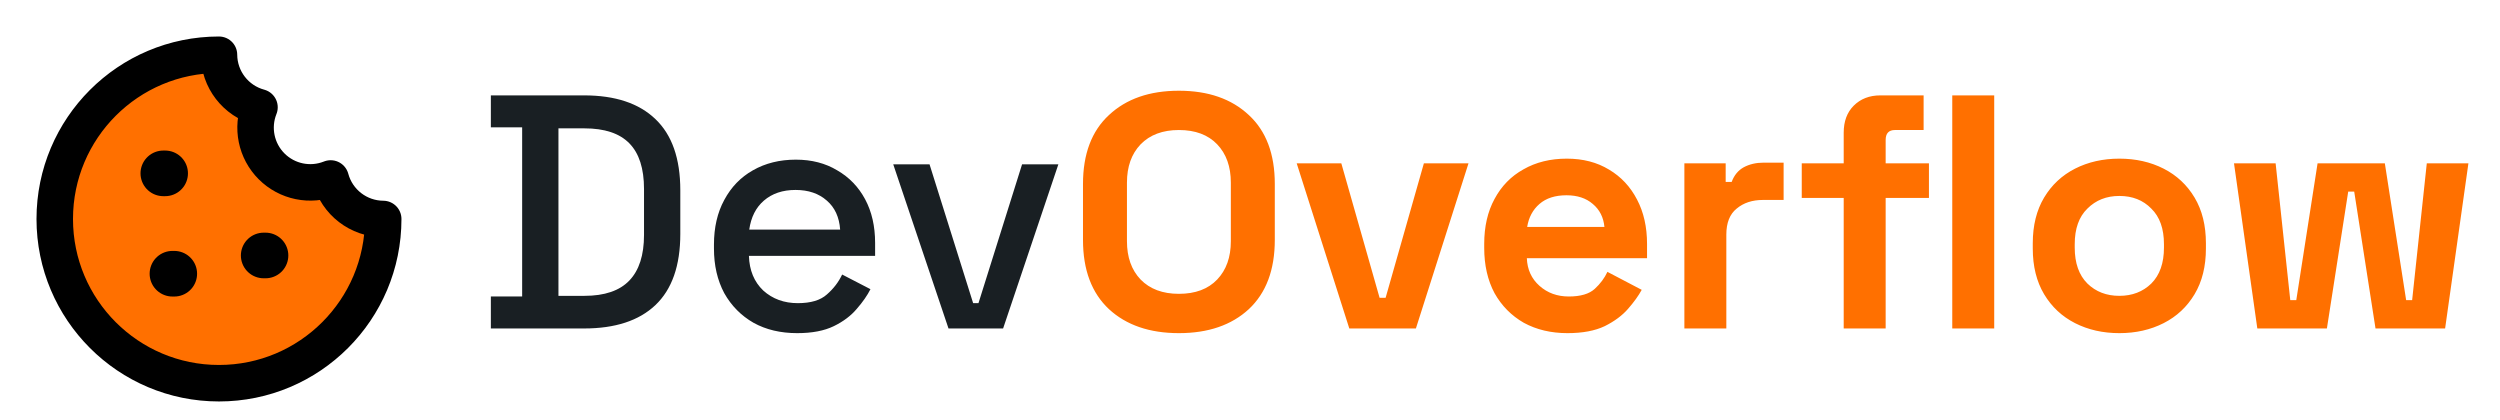
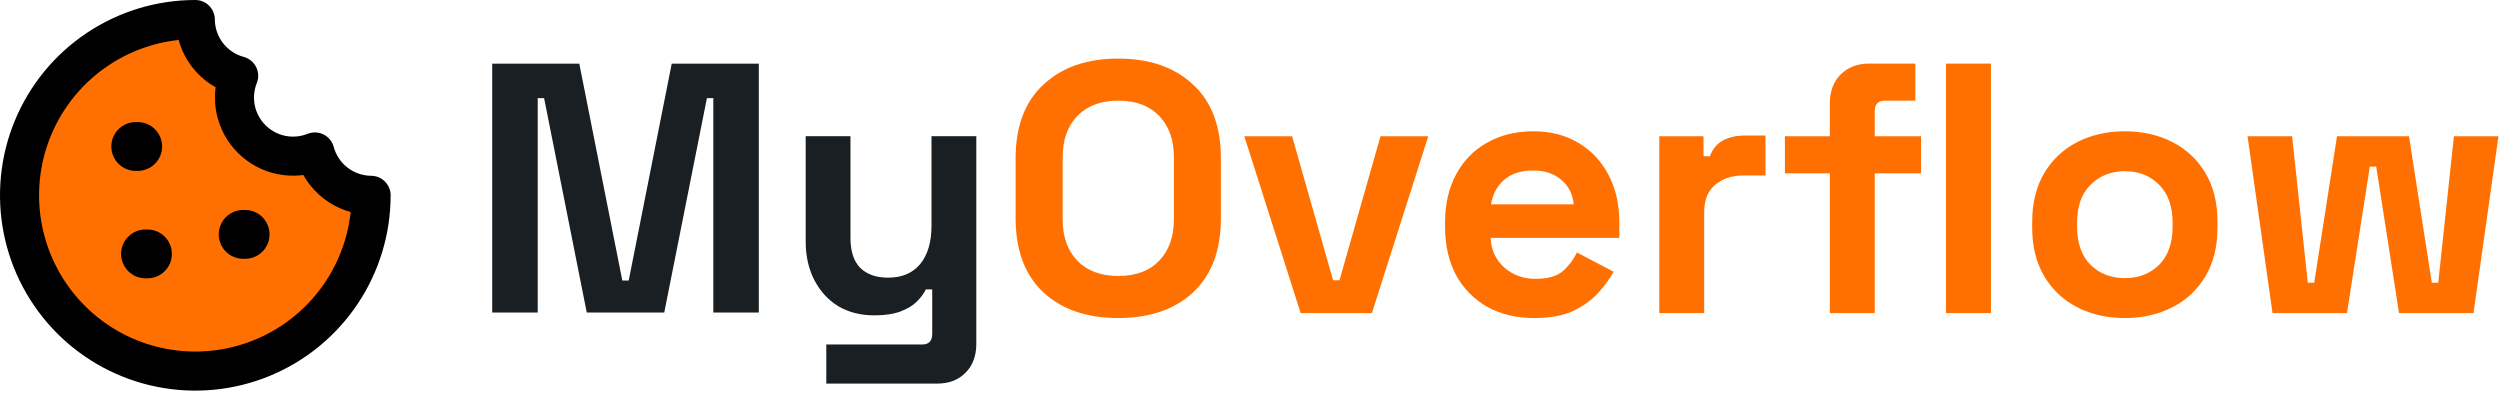
- <svg xmlns="http://www.w3.org/2000/svg" width="137" height="23" viewBox="0 0 137 23" fill="none">
-   <path id="secondary" d="M18.12,9.78a3,3,0,0,1-3.9-3.9A3,3,0,0,1,12,3a9,9,0,1,0,9,9A3,3,0,0,1,18.12,9.78Z" style="fill: #FF7000; stroke-width: 2;" />
-   <line id="primary-upstroke" x1="9.05" y1="9.5" x2="8.95" y2="9.5" style="fill: none; stroke: #000000; stroke-linecap: round; stroke-linejoin: round; stroke-width: 2.5;" />
-   <line id="primary-upstroke-2" data-name="primary-upstroke" x1="9.55" y1="15" x2="9.45" y2="15" style="fill: none; stroke: #000000; stroke-linecap: round; stroke-linejoin: round; stroke-width: 2.5;" />
-   <line id="primary-upstroke-3" data-name="primary-upstroke" x1="14.55" y1="14" x2="14.45" y2="14" style="fill: none; stroke: #000000; stroke-linecap: round; stroke-linejoin: round; stroke-width: 2.5;" />
-   <path id="primary" d="M18.12,9.78a3,3,0,0,1-3.9-3.9A3,3,0,0,1,12,3a9,9,0,1,0,9,9A3,3,0,0,1,18.12,9.78Z" style="fill: none; stroke: #000000; stroke-linecap: round; stroke-linejoin: round; stroke-width: 2;" />
-   <path d="M26.899 18V16.248H28.614V6.979H26.899V5.227H32.008C33.711 5.227 35.012 5.659 35.913 6.523C36.825 7.387 37.281 8.688 37.281 10.428V12.818C37.281 14.557 36.825 15.859 35.913 16.723C35.012 17.574 33.711 18 32.008 18H26.899ZM30.603 16.212H32.026C33.133 16.212 33.954 15.932 34.489 15.373C35.025 14.813 35.292 13.98 35.292 12.873V10.355C35.292 9.236 35.025 8.402 34.489 7.855C33.954 7.307 33.133 7.034 32.026 7.034H30.603V16.212ZM43.686 18.256C42.774 18.256 41.977 18.067 41.296 17.69C40.615 17.3 40.08 16.759 39.69 16.066C39.313 15.36 39.125 14.545 39.125 13.621V13.402C39.125 12.465 39.313 11.65 39.69 10.957C40.068 10.251 40.59 9.71 41.26 9.333C41.941 8.944 42.725 8.749 43.613 8.749C44.477 8.749 45.231 8.944 45.876 9.333C46.533 9.71 47.044 10.239 47.409 10.92C47.774 11.601 47.956 12.398 47.956 13.311V14.022H41.041C41.065 14.813 41.327 15.445 41.825 15.92C42.336 16.382 42.969 16.613 43.723 16.613C44.428 16.613 44.958 16.455 45.31 16.139C45.675 15.823 45.955 15.458 46.15 15.044L47.701 15.847C47.53 16.188 47.281 16.546 46.953 16.923C46.636 17.3 46.217 17.617 45.694 17.872C45.17 18.128 44.501 18.256 43.686 18.256ZM41.059 12.581H46.04C45.992 11.899 45.748 11.37 45.31 10.993C44.872 10.604 44.301 10.409 43.595 10.409C42.89 10.409 42.312 10.604 41.862 10.993C41.424 11.37 41.156 11.899 41.059 12.581ZM51.978 18L48.949 9.004H50.938L53.328 16.613H53.62L56.01 9.004H57.999L54.97 18H51.978Z" fill="#191F23" />
-   <path d="M64.603 18.256C62.998 18.256 61.721 17.817 60.772 16.942C59.823 16.054 59.348 14.789 59.348 13.146V10.081C59.348 8.439 59.823 7.18 60.772 6.304C61.721 5.416 62.998 4.972 64.603 4.972C66.209 4.972 67.487 5.416 68.435 6.304C69.384 7.18 69.859 8.439 69.859 10.081V13.146C69.859 14.789 69.384 16.054 68.435 16.942C67.487 17.817 66.209 18.256 64.603 18.256ZM64.603 16.102C65.504 16.102 66.203 15.841 66.702 15.318C67.201 14.795 67.45 14.095 67.45 13.219V10.008C67.45 9.132 67.201 8.433 66.702 7.91C66.203 7.387 65.504 7.125 64.603 7.125C63.715 7.125 63.016 7.387 62.505 7.91C62.006 8.433 61.757 9.132 61.757 10.008V13.219C61.757 14.095 62.006 14.795 62.505 15.318C63.016 15.841 63.715 16.102 64.603 16.102ZM73.942 18L71.059 8.95H73.504L75.602 16.321H75.931L78.029 8.95H80.474L77.591 18H73.942ZM85.897 18.256C84.997 18.256 84.2 18.067 83.507 17.69C82.826 17.3 82.29 16.759 81.901 16.066C81.524 15.36 81.335 14.533 81.335 13.584V13.365C81.335 12.416 81.524 11.595 81.901 10.902C82.278 10.197 82.807 9.655 83.489 9.278C84.17 8.889 84.96 8.694 85.861 8.694C86.749 8.694 87.521 8.895 88.178 9.296C88.835 9.686 89.346 10.233 89.711 10.938C90.076 11.632 90.258 12.441 90.258 13.365V14.15H83.671C83.695 14.77 83.926 15.275 84.364 15.664C84.802 16.054 85.338 16.248 85.97 16.248C86.615 16.248 87.089 16.108 87.393 15.829C87.697 15.549 87.928 15.239 88.087 14.898L89.966 15.883C89.796 16.2 89.546 16.546 89.218 16.923C88.902 17.288 88.476 17.605 87.941 17.872C87.406 18.128 86.724 18.256 85.897 18.256ZM83.689 12.435H87.922C87.874 11.912 87.661 11.492 87.284 11.176C86.919 10.86 86.438 10.701 85.842 10.701C85.222 10.701 84.729 10.86 84.364 11.176C83.999 11.492 83.774 11.912 83.689 12.435ZM92.304 18V8.95H94.567V9.971H94.895C95.029 9.607 95.248 9.339 95.552 9.169C95.868 8.998 96.234 8.913 96.647 8.913H97.742V10.957H96.611C96.027 10.957 95.546 11.115 95.169 11.431C94.792 11.735 94.603 12.21 94.603 12.854V18H92.304ZM101.035 18V10.847H98.736V8.95H101.035V7.271C101.035 6.651 101.218 6.158 101.582 5.793C101.96 5.416 102.446 5.227 103.042 5.227H105.414V7.125H103.845C103.504 7.125 103.334 7.307 103.334 7.672V8.95H105.706V10.847H103.334V18H101.035ZM106.984 18V5.227H109.283V18H106.984ZM116.14 18.256C115.24 18.256 114.431 18.073 113.713 17.708C112.996 17.343 112.43 16.814 112.016 16.121C111.603 15.427 111.396 14.594 111.396 13.621V13.329C111.396 12.356 111.603 11.522 112.016 10.829C112.43 10.136 112.996 9.607 113.713 9.242C114.431 8.877 115.24 8.694 116.14 8.694C117.04 8.694 117.849 8.877 118.567 9.242C119.285 9.607 119.85 10.136 120.264 10.829C120.678 11.522 120.884 12.356 120.884 13.329V13.621C120.884 14.594 120.678 15.427 120.264 16.121C119.85 16.814 119.285 17.343 118.567 17.708C117.849 18.073 117.04 18.256 116.14 18.256ZM116.14 16.212C116.846 16.212 117.43 15.987 117.892 15.537C118.354 15.075 118.585 14.418 118.585 13.566V13.384C118.585 12.532 118.354 11.881 117.892 11.431C117.442 10.969 116.858 10.738 116.14 10.738C115.435 10.738 114.851 10.969 114.389 11.431C113.926 11.881 113.695 12.532 113.695 13.384V13.566C113.695 14.418 113.926 15.075 114.389 15.537C114.851 15.987 115.435 16.212 116.14 16.212ZM123.701 18L122.423 8.95H124.704L125.507 16.449H125.836L127.003 8.95H130.689L131.857 16.449H132.185L132.988 8.95H135.269L133.992 18H130.178L129.011 10.501H128.682L127.514 18H123.701Z" fill="#FF7000" />
+ <svg xmlns="http://www.w3.org/2000/svg" width="128" height="21" viewBox="0 0 128 21" fill="none">
+   <path d="M16.12 7.78C15.575 7.998 14.978 8.052 14.402 7.934C13.827 7.816 13.299 7.531 12.884 7.116C12.469 6.701 12.184 6.173 12.066 5.598C11.948 5.022 12.002 4.425 12.22 3.88C11.586 3.709 11.025 3.335 10.624 2.815C10.223 2.294 10.004 1.657 10 1C8.22 1 6.48 1.528 5 2.517C3.52 3.506 2.366 4.911 1.685 6.556C1.004 8.2 0.826 10.01 1.173 11.756C1.52 13.502 2.377 15.105 3.636 16.364C4.895 17.623 6.498 18.48 8.244 18.827C9.99 19.174 11.8 18.996 13.444 18.315C15.089 17.634 16.494 16.48 17.483 15C18.472 13.52 19 11.78 19 10C18.343 9.996 17.706 9.777 17.185 9.376C16.665 8.975 16.291 8.414 16.12 7.78Z" fill="#FF7000" />
+   <path d="M7.05 7.5H6.95" stroke="black" stroke-width="2.5" stroke-linecap="round" stroke-linejoin="round" />
+   <path d="M7.55 13H7.45" stroke="black" stroke-width="2.5" stroke-linecap="round" stroke-linejoin="round" />
+   <path d="M12.55 12H12.45" stroke="black" stroke-width="2.5" stroke-linecap="round" stroke-linejoin="round" />
+   <path d="M16.12 7.78C15.575 7.998 14.978 8.052 14.402 7.934C13.827 7.816 13.299 7.531 12.884 7.116C12.469 6.701 12.184 6.173 12.066 5.598C11.948 5.022 12.002 4.425 12.22 3.88C11.586 3.709 11.025 3.335 10.624 2.815C10.223 2.294 10.004 1.657 10 1C8.22 1 6.48 1.528 5 2.517C3.52 3.506 2.366 4.911 1.685 6.556C1.004 8.2 0.826 10.01 1.173 11.756C1.52 13.502 2.377 15.105 3.636 16.364C4.895 17.623 6.498 18.48 8.244 18.827C9.99 19.174 11.8 18.996 13.444 18.315C15.089 17.634 16.494 16.48 17.483 15C18.472 13.52 19 11.78 19 10C18.343 9.996 17.706 9.777 17.185 9.376C16.665 8.975 16.291 8.414 16.12 7.78Z" stroke="black" stroke-width="2" stroke-linecap="round" stroke-linejoin="round" />
+   <path d="M57.255 16.284C55.649 16.284 54.372 15.846 53.423 14.97C52.474 14.082 52 12.817 52 11.175V8.109C52 6.467 52.474 5.208 53.423 4.332C54.372 3.444 55.649 3 57.255 3C58.861 3 60.138 3.444 61.087 4.332C62.036 5.208 62.51 6.467 62.51 8.109V11.175C62.51 12.817 62.036 14.082 61.087 14.97C60.138 15.846 58.861 16.284 57.255 16.284ZM57.255 14.13C58.155 14.13 58.855 13.869 59.353 13.346C59.852 12.823 60.102 12.123 60.102 11.248V8.036C60.102 7.16 59.852 6.461 59.353 5.938C58.855 5.415 58.155 5.153 57.255 5.153C56.367 5.153 55.668 5.415 55.157 5.938C54.658 6.461 54.409 7.16 54.409 8.036V11.248C54.409 12.123 54.658 12.823 55.157 13.346C55.668 13.869 56.367 14.13 57.255 14.13ZM66.593 16.028L63.71 6.978H66.156L68.254 14.349H68.582L70.681 6.978H73.126L70.243 16.028H66.593ZM78.549 16.284C77.648 16.284 76.852 16.095 76.158 15.718C75.477 15.329 74.942 14.787 74.553 14.094C74.175 13.388 73.987 12.561 73.987 11.612V11.393C73.987 10.445 74.175 9.624 74.553 8.93C74.93 8.225 75.459 7.683 76.14 7.306C76.821 6.917 77.612 6.722 78.512 6.722C79.4 6.722 80.173 6.923 80.829 7.324C81.486 7.714 81.997 8.261 82.362 8.967C82.727 9.66 82.91 10.469 82.91 11.393V12.178H76.323C76.347 12.798 76.578 13.303 77.016 13.693C77.454 14.082 77.989 14.276 78.622 14.276C79.266 14.276 79.741 14.136 80.045 13.857C80.349 13.577 80.58 13.267 80.738 12.926L82.618 13.912C82.447 14.228 82.198 14.574 81.87 14.951C81.553 15.316 81.127 15.633 80.592 15.9C80.057 16.156 79.376 16.284 78.549 16.284ZM76.341 10.463H80.574C80.525 9.94 80.312 9.52 79.935 9.204C79.57 8.888 79.09 8.729 78.494 8.729C77.874 8.729 77.381 8.888 77.016 9.204C76.651 9.52 76.426 9.94 76.341 10.463ZM84.956 16.028V6.978H87.219V8H87.547C87.681 7.635 87.9 7.367 88.204 7.197C88.52 7.026 88.885 6.941 89.299 6.941H90.394V8.985H89.262C88.678 8.985 88.198 9.143 87.821 9.459C87.444 9.763 87.255 10.238 87.255 10.883V16.028H84.956ZM93.687 16.028V8.875H91.388V6.978H93.687V5.299C93.687 4.679 93.87 4.186 94.234 3.821C94.612 3.444 95.098 3.255 95.694 3.255H98.066V5.153H96.497C96.156 5.153 95.986 5.336 95.986 5.7V6.978H98.358V8.875H95.986V16.028H93.687ZM99.636 16.028V3.255H101.935V16.028H99.636ZM108.792 16.284C107.892 16.284 107.083 16.101 106.365 15.736C105.648 15.371 105.082 14.842 104.668 14.149C104.255 13.455 104.048 12.622 104.048 11.649V11.357C104.048 10.384 104.255 9.551 104.668 8.857C105.082 8.164 105.648 7.635 106.365 7.27C107.083 6.905 107.892 6.722 108.792 6.722C109.692 6.722 110.501 6.905 111.219 7.27C111.937 7.635 112.502 8.164 112.916 8.857C113.33 9.551 113.536 10.384 113.536 11.357V11.649C113.536 12.622 113.33 13.455 112.916 14.149C112.502 14.842 111.937 15.371 111.219 15.736C110.501 16.101 109.692 16.284 108.792 16.284ZM108.792 14.24C109.498 14.24 110.082 14.015 110.544 13.565C111.006 13.103 111.237 12.446 111.237 11.594V11.412C111.237 10.56 111.006 9.909 110.544 9.459C110.094 8.997 109.51 8.766 108.792 8.766C108.087 8.766 107.503 8.997 107.041 9.459C106.578 9.909 106.347 10.56 106.347 11.412V11.594C106.347 12.446 106.578 13.103 107.041 13.565C107.503 14.015 108.087 14.24 108.792 14.24ZM116.353 16.028L115.075 6.978H117.356L118.159 14.477H118.488L119.655 6.978H123.341L124.509 14.477H124.837L125.64 6.978H127.921L126.644 16.028H122.83L121.663 8.529H121.334L120.166 16.028H116.353Z" fill="#FF7000" />
+   <path d="M25.201 16V3.26H29.66L31.862 14.362H32.19L34.392 3.26H38.851V16H36.522V5.025H36.194L34.01 16H30.042L27.858 5.025H27.531V16H25.201ZM42.306 19.64V17.638H47.22C47.56 17.638 47.73 17.456 47.73 17.092V14.817H47.402C47.305 15.023 47.154 15.229 46.947 15.436C46.741 15.642 46.462 15.812 46.11 15.945C45.758 16.079 45.309 16.146 44.763 16.146C44.059 16.146 43.441 15.988 42.907 15.672C42.385 15.345 41.979 14.896 41.687 14.326C41.396 13.755 41.251 13.1 41.251 12.36V6.973H43.544V12.178C43.544 12.857 43.708 13.367 44.035 13.707C44.375 14.046 44.854 14.216 45.473 14.216C46.177 14.216 46.723 13.986 47.111 13.525C47.499 13.052 47.693 12.396 47.693 11.559V6.973H49.987V17.602C49.987 18.22 49.805 18.712 49.441 19.076C49.077 19.452 48.591 19.64 47.985 19.64H42.306Z" fill="#191F23" />
</svg>
